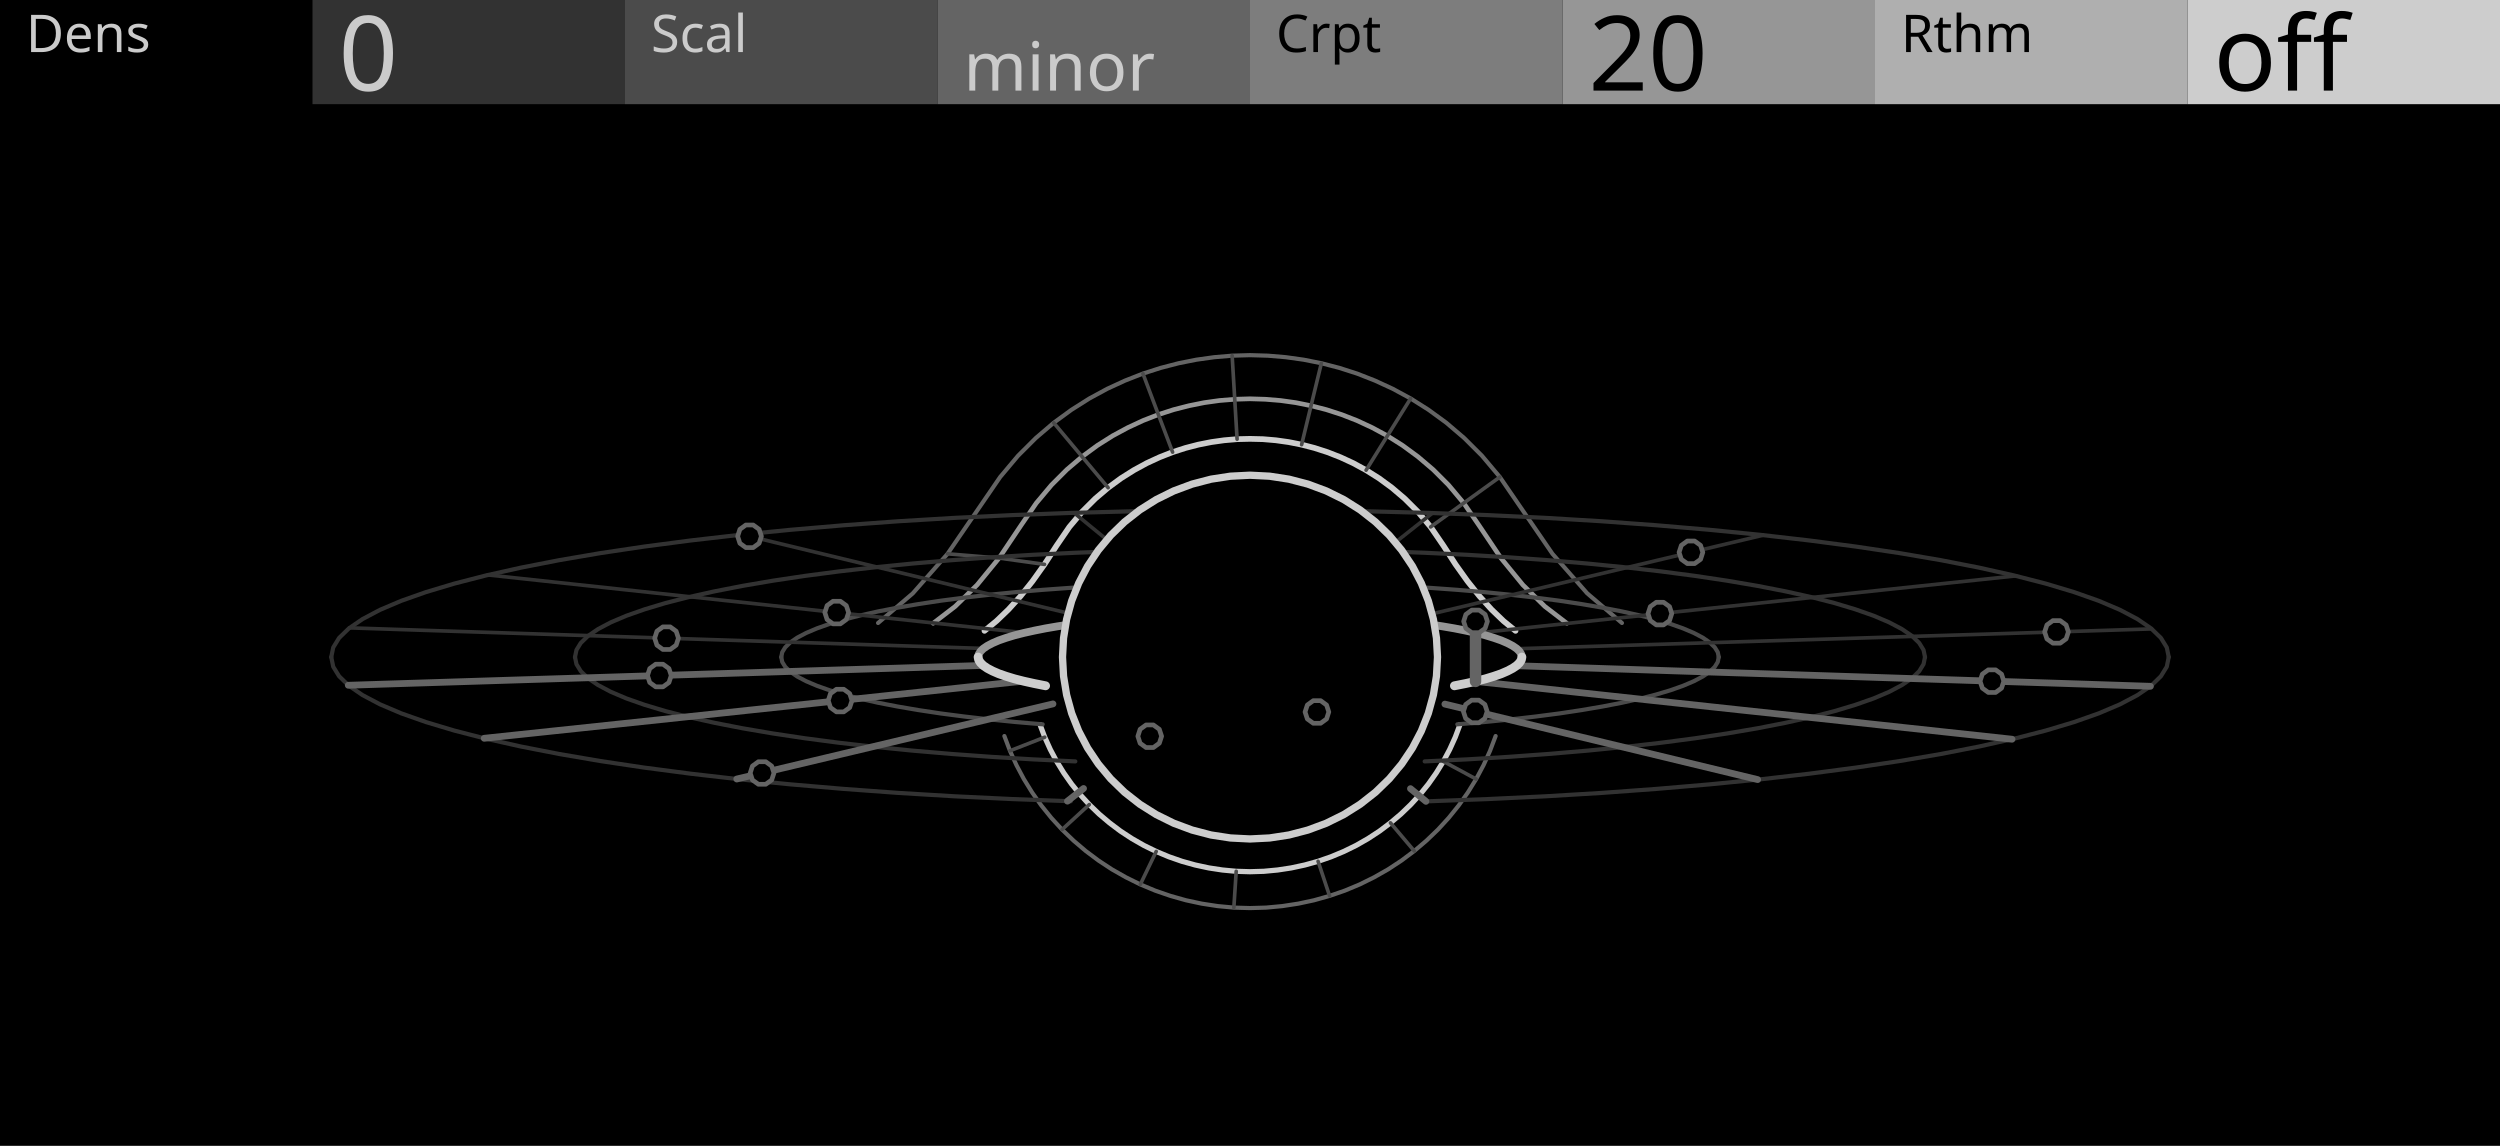
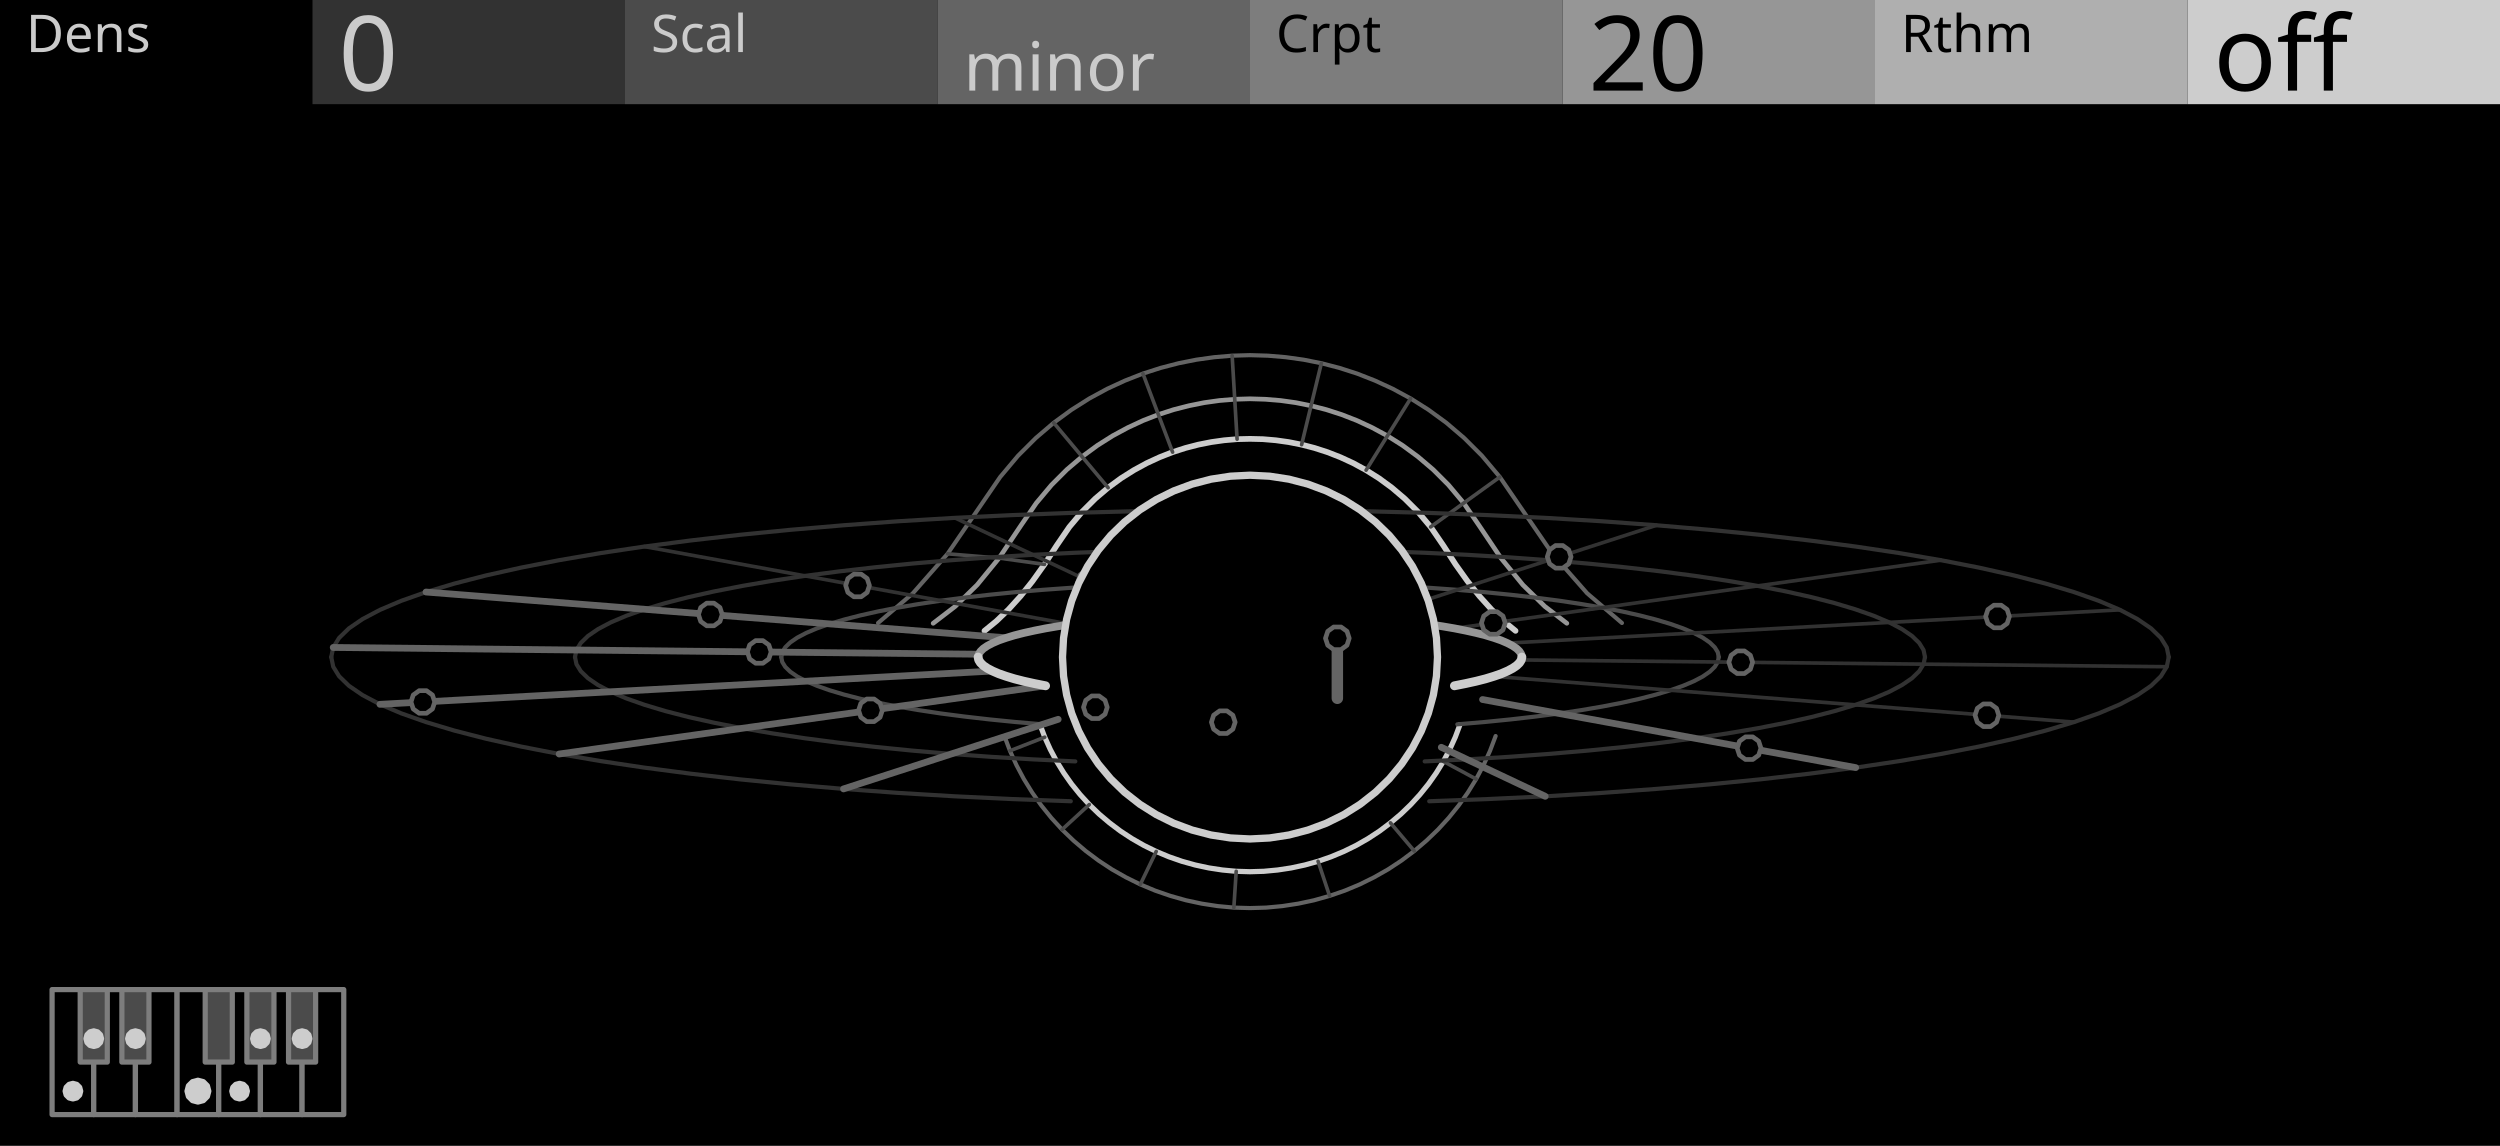
<svg xmlns="http://www.w3.org/2000/svg" width="480" height="220" viewBox="0 0 480 220">
  <rect x="0" y="0" width="480" height="220" fill="#000000" stroke="none" />
  <path d="M189.02,121.12 L191.33,119.23 L193.63,117.02 L195.94,114.47 L198.24,111.59 L200.54,108.36 L202.85,104.78 L205.32,101.17 L207.8,98.22 L210.28,95.75 L212.76,93.64 L215.23,91.83 L217.71,90.27 L220.19,88.92 L222.66,87.78 L225.14,86.81 L227.62,86.01 L230.09,85.37 L232.57,84.88 L235.05,84.53 L237.52,84.32 L240,84.26 L242.48,84.32 L244.95,84.53 L247.43,84.88 L249.91,85.37 L252.38,86.01 L254.86,86.81 L257.34,87.78 L259.81,88.92 L262.29,90.27 L264.77,91.83 L267.24,93.64 L269.72,95.75 L272.2,98.22 L274.68,101.17 L277.15,104.78 L279.46,108.36 L281.76,111.59 L284.06,114.47 L286.37,117.02 L288.67,119.23 L290.98,121.12" fill="none" stroke="#CDCDCD" stroke-width="1.1" stroke-linejoin="round" stroke-linecap="round" />
  <path d="M179.17,119.67 L183.38,116.44 L187.6,112.31 L191.82,107.15 L196.04,100.86 L198.97,96.59 L201.9,93.1 L204.83,90.17 L207.76,87.68 L210.69,85.53 L213.62,83.68 L216.55,82.1 L219.48,80.74 L222.41,79.6 L225.35,78.65 L228.28,77.9 L231.21,77.31 L234.14,76.9 L237.07,76.66 L240,76.57 L242.93,76.66 L245.86,76.9 L248.79,77.31 L251.72,77.9 L254.65,78.65 L257.59,79.6 L260.52,80.74 L263.45,82.1 L266.38,83.68 L269.31,85.53 L272.24,87.68 L275.17,90.17 L278.1,93.1 L281.03,96.59 L283.96,100.86 L288.18,107.15 L292.4,112.31 L296.62,116.44 L300.83,119.67" fill="none" stroke="#969696" stroke-width="0.9" stroke-linejoin="round" stroke-linecap="round" />
  <path d="M168.59,119.61 L175.26,113.92 L181.93,106.33 L188.61,96.58 L192.03,91.59 L195.46,87.51 L198.89,84.09 L202.31,81.17 L205.74,78.67 L209.16,76.51 L212.59,74.65 L216.02,73.07 L219.44,71.73 L222.87,70.63 L226.3,69.74 L229.72,69.06 L233.15,68.58 L236.57,68.29 L240,68.19 L243.43,68.29 L246.85,68.58 L250.28,69.06 L253.7,69.74 L257.13,70.63 L260.56,71.73 L263.98,73.07 L267.41,74.65 L270.84,76.51 L274.26,78.67 L277.69,81.17 L281.11,84.09 L284.54,87.51 L287.97,91.59 L291.39,96.58 L298.07,106.33 L304.74,113.92 L311.41,119.61" fill="none" stroke="#646464" stroke-width="0.8" stroke-linejoin="round" stroke-linecap="round" />
  <path d="M200.54,108.36 L191.82,107.15 L181.93,106.33" fill="none" stroke="#4B4B4B" stroke-width="0.7" stroke-linejoin="round" stroke-linecap="round" />
  <path d="M212.76,93.64 L207.76,87.68 L202.31,81.17" fill="none" stroke="#4B4B4B" stroke-width="0.7" stroke-linejoin="round" stroke-linecap="round" />
  <path d="M225.14,86.81 L222.41,79.6 L219.44,71.73" fill="none" stroke="#4B4B4B" stroke-width="0.7" stroke-linejoin="round" stroke-linecap="round" />
  <path d="M237.52,84.32 L237.07,76.66 L236.57,68.29" fill="none" stroke="#4B4B4B" stroke-width="0.7" stroke-linejoin="round" stroke-linecap="round" />
  <path d="M249.91,85.37 L251.72,77.9 L253.7,69.74" fill="none" stroke="#4B4B4B" stroke-width="0.7" stroke-linejoin="round" stroke-linecap="round" />
  <path d="M262.29,90.27 L266.38,83.68 L270.84,76.51" fill="none" stroke="#4B4B4B" stroke-width="0.7" stroke-linejoin="round" stroke-linecap="round" />
  <path d="M274.68,101.17 L281.03,96.59 L287.97,91.59" fill="none" stroke="#4B4B4B" stroke-width="0.7" stroke-linejoin="round" stroke-linecap="round" />
  <path d="M280.32,139.12 L279.41,141.54 L278.34,143.9 L277.12,146.19 L275.76,148.4 L274.26,150.53 L272.62,152.56 L270.86,154.48 L268.97,156.3 L266.97,157.99 L264.87,159.57 L262.67,161.01 L260.38,162.32 L258.01,163.48 L255.57,164.5 L253.07,165.37 L250.52,166.08 L247.92,166.64 L245.3,167.04 L242.65,167.29 L240,167.37 L237.35,167.29 L234.7,167.04 L232.08,166.64 L229.48,166.08 L226.93,165.37 L224.43,164.5 L221.99,163.48 L219.62,162.32 L217.33,161.01 L215.13,159.57 L213.03,157.99 L211.03,156.3 L209.14,154.48 L207.38,152.56 L205.74,150.53 L204.24,148.4 L202.88,146.19 L201.66,143.9 L200.59,141.54 L199.68,139.12" fill="none" stroke="#CDCDCD" stroke-width="1" stroke-linejoin="round" stroke-linecap="round" />
  <path d="M287.16,141.32 L286.09,144.15 L284.84,146.91 L283.42,149.58 L281.82,152.17 L280.06,154.66 L278.15,157.03 L276.09,159.28 L273.88,161.4 L271.54,163.39 L269.08,165.23 L266.51,166.92 L263.83,168.44 L261.06,169.81 L258.21,171 L255.28,172.01 L252.3,172.85 L249.27,173.5 L246.2,173.97 L243.1,174.26 L240,174.35 L236.9,174.26 L233.8,173.97 L230.73,173.5 L227.7,172.85 L224.72,172.01 L221.79,171 L218.94,169.81 L216.17,168.44 L213.49,166.92 L210.92,165.23 L208.46,163.39 L206.12,161.4 L203.91,159.28 L201.85,157.03 L199.94,154.66 L198.18,152.17 L196.58,149.58 L195.16,146.91 L193.91,144.15 L192.84,141.32" fill="none" stroke="#646464" stroke-width="0.8" stroke-linejoin="round" stroke-linecap="round" />
  <path d="M277.12,146.19 L283.42,149.58" fill="none" stroke="#4B4B4B" stroke-width="0.7" stroke-linejoin="round" stroke-linecap="round" />
  <path d="M266.97,157.99 L271.54,163.39" fill="none" stroke="#4B4B4B" stroke-width="0.7" stroke-linejoin="round" stroke-linecap="round" />
  <path d="M253.07,165.37 L255.28,172.01" fill="none" stroke="#4B4B4B" stroke-width="0.7" stroke-linejoin="round" stroke-linecap="round" />
  <path d="M237.35,167.29 L236.9,174.26" fill="none" stroke="#4B4B4B" stroke-width="0.7" stroke-linejoin="round" stroke-linecap="round" />
  <path d="M221.99,163.48 L218.94,169.81" fill="none" stroke="#4B4B4B" stroke-width="0.7" stroke-linejoin="round" stroke-linecap="round" />
  <path d="M209.14,154.48 L203.91,159.28" fill="none" stroke="#4B4B4B" stroke-width="0.7" stroke-linejoin="round" stroke-linecap="round" />
  <path d="M200.59,141.54 L193.91,144.15" fill="none" stroke="#4B4B4B" stroke-width="0.7" stroke-linejoin="round" stroke-linecap="round" />
  <path d="M187.8,126.16 L187.91,125.61 L188.25,125.07 L188.8,124.53 L189.58,124 L190.57,123.48 L191.77,122.96 L193.18,122.47 L194.79,121.98 L196.6,121.52 L198.59,121.08 L200.75,120.65 L203.09,120.25 L205.58,119.88 L208.22,119.53 L211,119.22 L213.9,118.93 L216.91,118.67 L220.02,118.44 L223.22,118.25 L226.49,118.09 L229.82,117.97 L233.19,117.88 L236.59,117.83 L240,117.81 L243.41,117.83 L246.81,117.88 L250.18,117.97 L253.51,118.09 L256.78,118.25 L259.98,118.44 L263.09,118.67 L266.1,118.93 L269,119.22 L271.78,119.53 L274.42,119.88 L276.91,120.25 L279.25,120.65 L281.41,121.08 L283.4,121.52 L285.21,121.98 L286.82,122.47 L288.23,122.96 L289.43,123.48 L290.42,124 L291.2,124.53 L291.75,125.07 L292.09,125.61 L292.2,126.16" fill="none" stroke="#4B4B4B" stroke-width="0.8" stroke-linejoin="round" stroke-linecap="round" />
  <path d="M150,126.16 L150.19,125.22 L150.77,124.28 L151.73,123.35 L153.07,122.43 L154.78,121.53 L156.85,120.65 L159.28,119.79 L162.06,118.96 L165.17,118.16 L168.6,117.39 L172.33,116.67 L176.36,115.98 L180.66,115.33 L185.21,114.74 L190,114.19 L195,113.69 L200.19,113.25 L205.56,112.86 L211.07,112.52 L216.71,112.25 L222.44,112.04 L228.25,111.88 L234.11,111.79 L240,111.76 L245.89,111.79 L251.75,111.88 L257.56,112.04 L263.29,112.25 L268.93,112.52 L274.44,112.86 L279.81,113.25 L285,113.69 L290,114.19 L294.79,114.74 L299.34,115.33 L303.64,115.98 L307.67,116.67 L311.4,117.39 L314.83,118.16 L317.94,118.96 L320.72,119.79 L323.15,120.65 L325.22,121.53 L326.93,122.43 L328.27,123.35 L329.23,124.28 L329.81,125.22 L330,126.16" fill="none" stroke="#4B4B4B" stroke-width="0.8" stroke-linejoin="round" stroke-linecap="round" />
  <path d="M110.4,126.16 L110.68,124.8 L111.51,123.45 L112.89,122.11 L114.82,120.79 L117.28,119.49 L120.27,118.22 L123.77,116.99 L127.76,115.79 L132.24,114.64 L137.18,113.54 L142.56,112.49 L148.36,111.5 L154.55,110.57 L161.1,109.71 L168,108.92 L175.2,108.2 L182.68,107.56 L190.4,107 L198.34,106.52 L206.46,106.13 L214.72,105.82 L223.08,105.6 L231.52,105.47 L240,105.42 L248.48,105.47 L256.92,105.6 L265.28,105.82 L273.54,106.13 L281.66,106.52 L289.6,107 L297.32,107.56 L304.8,108.2 L312,108.92 L318.9,109.71 L325.45,110.57 L331.64,111.5 L337.44,112.49 L342.82,113.54 L347.76,114.64 L352.24,115.79 L356.23,116.99 L359.73,118.22 L362.72,119.49 L365.18,120.79 L367.11,122.11 L368.49,123.45 L369.32,124.8 L369.6,126.16" fill="none" stroke="#323232" stroke-width="0.8" stroke-linejoin="round" stroke-linecap="round" />
  <path d="M63.6,126.16 L63.98,124.31 L65.11,122.48 L66.99,120.65 L69.61,118.86 L72.96,117.09 L77.03,115.36 L81.79,113.68 L87.23,112.05 L93.33,110.48 L100.05,108.98 L107.38,107.55 L115.27,106.2 L123.69,104.94 L132.61,103.77 L142,102.69 L151.8,101.72 L161.98,100.85 L172.49,100.08 L183.3,99.43 L194.34,98.9 L205.59,98.48 L216.98,98.18 L228.46,98 L240,97.94 L251.54,98 L263.02,98.18 L274.41,98.48 L285.66,98.9 L296.7,99.43 L307.51,100.08 L318.02,100.85 L328.2,101.72 L338,102.69 L347.39,103.77 L356.31,104.94 L364.73,106.2 L372.62,107.55 L379.95,108.98 L386.67,110.48 L392.77,112.05 L398.21,113.68 L402.97,115.36 L407.04,117.09 L410.39,118.86 L413.01,120.65 L414.89,122.48 L416.02,124.31 L416.4,126.16" fill="none" stroke="#323232" stroke-width="0.8" stroke-linejoin="round" stroke-linecap="round" />
-   <path d="M188.84,124.5 L173.62,124.01 L158.41,123.51 L143.19,123.02 L127.98,122.53 L112.76,122.03 L97.55,121.54 L82.33,121.05 L67.12,120.55" fill="none" stroke="#323232" stroke-width="0.7" stroke-linejoin="round" stroke-linecap="round" />
-   <path d="M196.7,121.49 L183.83,120.11 L170.95,118.72 L158.07,117.33 L145.2,115.94 L132.32,114.56 L119.44,113.17 L106.56,111.78 L93.69,110.39" fill="none" stroke="#323232" stroke-width="0.7" stroke-linejoin="round" stroke-linecap="round" />
-   <path d="M211.16,119.2 L202.58,117.13 L194,115.06 L185.42,112.99 L176.85,110.92 L168.27,108.85 L159.69,106.78 L151.11,104.71 L142.53,102.64" fill="none" stroke="#323232" stroke-width="0.7" stroke-linejoin="round" stroke-linecap="round" />
-   <path d="M230,117.96 L227.03,115.52 L224.06,113.09 L221.08,110.65 L218.11,108.21 L215.14,105.77 L212.16,103.33 L209.19,100.9 L206.22,98.46" fill="none" stroke="#323232" stroke-width="0.7" stroke-linejoin="round" stroke-linecap="round" />
-   <path d="M250.37,117.97 L253.45,115.54 L256.54,113.11 L259.62,110.67 L262.71,108.24 L265.79,105.8 L268.88,103.37 L271.96,100.93 L275.05,98.5" fill="none" stroke="#323232" stroke-width="0.7" stroke-linejoin="round" stroke-linecap="round" />
-   <path d="M269.16,119.23 L277.83,117.17 L286.5,115.11 L295.18,113.05 L303.85,110.99 L312.52,108.93 L321.19,106.87 L329.87,104.81 L338.54,102.75" fill="none" stroke="#323232" stroke-width="0.7" stroke-linejoin="round" stroke-linecap="round" />
-   <path d="M283.51,121.55 L296.45,120.17 L309.39,118.8 L322.33,117.43 L335.27,116.06 L348.21,114.68 L361.15,113.31 L374.09,111.94 L387.03,110.57" fill="none" stroke="#323232" stroke-width="0.7" stroke-linejoin="round" stroke-linecap="round" />
-   <path d="M291.23,124.56 L306.47,124.08 L321.71,123.61 L336.95,123.13 L352.18,122.66 L367.42,122.18 L382.66,121.71 L397.9,121.23 L413.13,120.75" fill="none" stroke="#323232" stroke-width="0.7" stroke-linejoin="round" stroke-linecap="round" />
+   <path d="M187.91,125.61 L172.42,125.45 L156.93,125.29 L141.44,125.12 L125.95,124.96 L110.45,124.8 L94.96,124.64 L79.47,124.47 L63.98,124.31" fill="none" stroke="#646464" stroke-width="1.3" stroke-linejoin="round" stroke-linecap="round" />
+   <path d="M193.19,122.46 L179.26,121.37 L165.34,120.27 L151.42,119.17 L137.49,118.07 L123.57,116.97 L109.65,115.87 L95.73,114.77 L81.8,113.67" fill="none" stroke="#646464" stroke-width="1.3" stroke-linejoin="round" stroke-linecap="round" />
+   <path d="M205.59,119.88 L195.35,118.01 L185.12,116.14 L174.88,114.28 L164.65,112.41 L154.41,110.54 L144.18,108.67 L133.94,106.81 L123.71,104.94" fill="none" stroke="#323232" stroke-width="0.7" stroke-linejoin="round" stroke-linecap="round" />
+   <path d="M223.23,118.25 L218.24,115.9 L213.25,113.55 L208.26,111.19 L203.27,108.84 L198.29,106.49 L193.3,104.14 L188.31,101.78 L183.32,99.43" fill="none" stroke="#323232" stroke-width="0.7" stroke-linejoin="round" stroke-linecap="round" />
+   <path d="M243.42,117.83 L244.44,115.35 L245.46,112.87 L246.47,110.39 L247.49,107.91 L248.51,105.43 L249.53,102.95 L250.54,100.48 L251.56,98" fill="none" stroke="#323232" stroke-width="0.7" stroke-linejoin="round" stroke-linecap="round" />
+   <path d="M263.09,118.67 L269.96,116.44 L276.83,114.21 L283.7,111.99 L290.57,109.76 L297.44,107.53 L304.3,105.3 L311.17,103.08 L318.04,100.85" fill="none" stroke="#323232" stroke-width="0.7" stroke-linejoin="round" stroke-linecap="round" />
+   <path d="M279.25,120.65 L290.92,119.02 L302.6,117.38 L314.27,115.74 L325.95,114.1 L337.62,112.47 L349.29,110.83 L360.97,109.19 L372.64,107.55" fill="none" stroke="#323232" stroke-width="0.7" stroke-linejoin="round" stroke-linecap="round" />
+   <path d="M289.43,123.48 L304.13,122.68 L318.84,121.88 L333.54,121.08 L348.24,120.28 L362.94,119.49 L377.64,118.69 L392.34,117.89 L407.05,117.09" fill="none" stroke="#323232" stroke-width="0.7" stroke-linejoin="round" stroke-linecap="round" />
  <path d="M187.8,126.16 L187.91,125.61 L188.25,125.07 L188.8,124.53 L189.58,124 L190.57,123.48 L191.77,122.96 L193.18,122.47 L194.79,121.98 L196.6,121.52 L198.59,121.08 L200.75,120.65 L203.09,120.25 L205.58,119.88 L208.22,119.53 L211,119.22 L213.9,118.93 L216.91,118.67 L220.02,118.44 L223.22,118.25 L226.49,118.09 L229.82,117.97 L233.19,117.88 L236.59,117.83 L240,117.81 L243.41,117.83 L246.81,117.88 L250.18,117.97 L253.51,118.09 L256.78,118.25 L259.98,118.44 L263.09,118.67 L266.1,118.93 L269,119.22 L271.78,119.53 L274.42,119.88 L276.91,120.25 L279.25,120.65 L281.41,121.08 L283.4,121.52 L285.21,121.98 L286.82,122.47 L288.23,122.96 L289.43,123.48 L290.42,124 L291.2,124.53 L291.75,125.07 L292.09,125.61 L292.2,126.16" fill="none" stroke="#646464" stroke-width="1" stroke-linejoin="round" stroke-linecap="round" />
  <path d="M187.8,126.16 L187.91,125.61 L188.25,125.07 L188.8,124.53 L189.58,124 L190.57,123.48 L191.77,122.96 L193.18,122.47 L194.79,121.98 L196.6,121.52 L198.59,121.08 L200.75,120.65 L203.09,120.25 L205.58,119.88 L208.22,119.53 L211,119.22 L213.9,118.93 L216.91,118.67 L220.02,118.44 L223.22,118.25 L226.49,118.09 L229.82,117.97 L233.19,117.88 L236.59,117.83 L240,117.81 L243.41,117.83 L246.81,117.88 L250.18,117.97 L253.51,118.09 L256.78,118.25 L259.98,118.44 L263.09,118.67 L266.1,118.93 L269,119.22 L271.78,119.53 L274.42,119.88 L276.91,120.25 L279.25,120.65 L281.41,121.08 L283.4,121.52 L285.21,121.98 L286.82,122.47 L288.23,122.96 L289.43,123.48 L290.42,124 L291.2,124.53 L291.75,125.07 L292.09,125.61 L292.2,126.16" fill="none" stroke="#969696" stroke-width="1.5" stroke-linejoin="round" stroke-linecap="round" />
-   <path d="M130.26,122.53 L129.82,123.87 L128.68,124.7 L127.27,124.7 L126.13,123.87 L125.7,122.53 L126.13,121.19 L127.27,120.36 L128.68,120.36 L129.82,121.19 L130.26,122.53 Z" fill="#000000" stroke="#646464" stroke-width="0.9" stroke-linejoin="round" stroke-linecap="round" />
-   <path d="M162.93,117.61 L162.49,118.95 L161.35,119.78 L159.94,119.78 L158.8,118.95 L158.37,117.61 L158.8,116.27 L159.94,115.44 L161.35,115.44 L162.49,116.27 L162.93,117.61 Z" fill="#000000" stroke="#646464" stroke-width="0.9" stroke-linejoin="round" stroke-linecap="round" />
-   <path d="M146.19,102.97 L145.75,104.31 L144.61,105.14 L143.2,105.14 L142.06,104.31 L141.63,102.97 L142.06,101.63 L143.2,100.8 L144.61,100.8 L145.75,101.63 L146.19,102.97 Z" fill="#000000" stroke="#646464" stroke-width="0.9" stroke-linejoin="round" stroke-linecap="round" />
-   <path d="M216.58,105.09 L216.15,106.43 L215.01,107.26 L213.6,107.26 L212.46,106.43 L212.02,105.09 L212.46,103.75 L213.6,102.92 L215.01,102.92 L216.15,103.75 L216.58,105.09 Z" fill="#000000" stroke="#646464" stroke-width="0.9" stroke-linejoin="round" stroke-linecap="round" />
-   <path d="M254.62,116.42 L254.19,117.76 L253.05,118.58 L251.64,118.58 L250.5,117.76 L250.06,116.42 L250.5,115.08 L251.64,114.25 L253.05,114.25 L254.19,115.08 L254.62,116.42 Z" fill="#000000" stroke="#646464" stroke-width="0.9" stroke-linejoin="round" stroke-linecap="round" />
-   <path d="M326.94,106.05 L326.51,107.39 L325.37,108.21 L323.96,108.21 L322.82,107.39 L322.38,106.05 L322.82,104.71 L323.96,103.88 L325.37,103.88 L326.51,104.71 L326.94,106.05 Z" fill="#000000" stroke="#646464" stroke-width="0.9" stroke-linejoin="round" stroke-linecap="round" />
-   <path d="M320.98,117.81 L320.55,119.15 L319.41,119.98 L318,119.98 L316.86,119.15 L316.42,117.81 L316.86,116.47 L318,115.64 L319.41,115.64 L320.55,116.47 L320.98,117.81 Z" fill="#000000" stroke="#646464" stroke-width="0.9" stroke-linejoin="round" stroke-linecap="round" />
-   <path d="M397.13,121.33 L396.69,122.67 L395.55,123.49 L394.15,123.49 L393.01,122.67 L392.57,121.33 L393.01,119.99 L394.15,119.16 L395.55,119.16 L396.69,119.99 L397.13,121.33 Z" fill="#000000" stroke="#646464" stroke-width="0.9" stroke-linejoin="round" stroke-linecap="round" />
+   <path d="M148.06,125.17 L147.62,126.51 L146.48,127.34 L145.07,127.34 L143.93,126.51 L143.5,125.17 L143.93,123.83 L145.07,123 L146.48,123 L147.62,123.83 L148.06,125.17 Z" fill="#000000" stroke="#646464" stroke-width="0.9" stroke-linejoin="round" stroke-linecap="round" />
+   <path d="M138.66,117.98 L138.23,119.32 L137.09,120.15 L135.68,120.15 L134.54,119.32 L134.1,117.98 L134.54,116.64 L135.68,115.81 L137.09,115.81 L138.23,116.64 L138.66,117.98 Z" fill="#000000" stroke="#646464" stroke-width="0.9" stroke-linejoin="round" stroke-linecap="round" />
+   <path d="M166.93,112.41 L166.49,113.75 L165.35,114.58 L163.94,114.58 L162.8,113.75 L162.37,112.41 L162.8,111.07 L163.94,110.24 L165.35,110.24 L166.49,111.07 L166.93,112.41 Z" fill="#000000" stroke="#646464" stroke-width="0.9" stroke-linejoin="round" stroke-linecap="round" />
+   <path d="M211.54,111.66 L211.11,113 L209.97,113.83 L208.56,113.83 L207.42,113 L206.98,111.66 L207.42,110.32 L208.56,109.5 L209.97,109.5 L211.11,110.32 L211.54,111.66 Z" fill="#000000" stroke="#646464" stroke-width="0.9" stroke-linejoin="round" stroke-linecap="round" />
+   <path d="M253.68,98.39 L253.24,99.73 L252.1,100.56 L250.69,100.56 L249.55,99.73 L249.12,98.39 L249.55,97.05 L250.69,96.22 L252.1,96.22 L253.24,97.05 L253.68,98.39 Z" fill="#000000" stroke="#646464" stroke-width="0.9" stroke-linejoin="round" stroke-linecap="round" />
+   <path d="M301.64,106.91 L301.2,108.25 L300.06,109.08 L298.66,109.08 L297.52,108.25 L297.08,106.91 L297.52,105.57 L298.66,104.74 L300.06,104.74 L301.2,105.57 L301.64,106.91 Z" fill="#000000" stroke="#646464" stroke-width="0.9" stroke-linejoin="round" stroke-linecap="round" />
+   <path d="M289,119.61 L288.57,120.95 L287.43,121.77 L286.02,121.77 L284.88,120.95 L284.44,119.61 L284.88,118.27 L286.02,117.44 L287.43,117.44 L288.57,118.27 L289,119.61 Z" fill="#000000" stroke="#646464" stroke-width="0.9" stroke-linejoin="round" stroke-linecap="round" />
+   <path d="M385.8,118.37 L385.37,119.71 L384.23,120.54 L382.82,120.54 L381.68,119.71 L381.24,118.37 L381.68,117.03 L382.82,116.2 L384.23,116.2 L385.37,117.03 L385.8,118.37 Z" fill="#000000" stroke="#646464" stroke-width="0.9" stroke-linejoin="round" stroke-linecap="round" />
  <path d="M276,126.16 L275.8,129.81 L275.21,133.42 L274.24,136.95 L272.89,140.36 L271.18,143.62 L269.12,146.69 L266.75,149.53 L264.09,152.11 L261.16,154.41 L258,156.4 L254.64,158.06 L251.12,159.37 L247.48,160.32 L243.76,160.89 L240,161.08 L236.24,160.89 L232.52,160.32 L228.88,159.37 L225.36,158.06 L222,156.4 L218.84,154.41 L215.91,152.11 L213.25,149.53 L210.88,146.69 L208.82,143.62 L207.11,140.36 L205.76,136.95 L204.79,133.42 L204.2,129.81 L204,126.16 L204.2,122.51 L204.79,118.9 L205.76,115.37 L207.11,111.96 L208.82,108.7 L210.88,105.63 L213.25,102.79 L215.91,100.21 L218.84,97.91 L222,95.92 L225.36,94.26 L228.88,92.95 L232.52,92 L236.24,91.43 L240,91.24 L243.76,91.43 L247.48,92 L251.12,92.95 L254.64,94.26 L258,95.92 L261.16,97.91 L264.09,100.21 L266.75,102.79 L269.12,105.63 L271.18,108.7 L272.89,111.96 L274.24,115.37 L275.21,118.9 L275.8,122.51 L276,126.16 Z" fill="#000000" stroke="#CDCDCD" stroke-width="1.4" stroke-linejoin="round" stroke-linecap="round" />
  <path d="M292.2,126.16 L292.09,126.71 L291.75,127.25 L291.2,127.79 L290.42,128.32 L289.43,128.84 L288.23,129.36 L286.82,129.85 L285.21,130.34 L283.4,130.8 L281.41,131.24 L279.25,131.67" fill="none" stroke="#4B4B4B" stroke-width="0.8" stroke-linejoin="round" stroke-linecap="round" />
  <path d="M200.75,131.67 L198.59,131.24 L196.6,130.8 L194.79,130.34 L193.18,129.85 L191.77,129.36 L190.57,128.84 L189.58,128.32 L188.8,127.79 L188.25,127.25 L187.91,126.71 L187.8,126.16" fill="none" stroke="#4B4B4B" stroke-width="0.8" stroke-linejoin="round" stroke-linecap="round" />
  <path d="M330,126.16 L329.81,127.1 L329.23,128.04 L328.27,128.97 L326.93,129.89 L325.22,130.79 L323.15,131.67 L320.72,132.53 L317.94,133.36 L314.83,134.16 L311.4,134.93 L307.67,135.65 L303.64,136.34 L299.34,136.99 L294.79,137.58 L290,138.13 L285,138.63 L279.81,139.07" fill="none" stroke="#4B4B4B" stroke-width="0.8" stroke-linejoin="round" stroke-linecap="round" />
  <path d="M200.19,139.07 L195,138.63 L190,138.13 L185.21,137.58 L180.66,136.99 L176.36,136.34 L172.33,135.65 L168.6,134.93 L165.17,134.16 L162.06,133.36 L159.28,132.53 L156.85,131.67 L154.78,130.79 L153.07,129.89 L151.73,128.97 L150.77,128.04 L150.19,127.1 L150,126.16" fill="none" stroke="#4B4B4B" stroke-width="0.8" stroke-linejoin="round" stroke-linecap="round" />
  <path d="M369.6,126.16 L369.32,127.52 L368.49,128.87 L367.11,130.21 L365.18,131.53 L362.72,132.83 L359.73,134.1 L356.23,135.33 L352.24,136.53 L347.76,137.68 L342.82,138.78 L337.44,139.83 L331.64,140.82 L325.45,141.75 L318.9,142.61 L312,143.4 L304.8,144.12 L297.32,144.76 L289.6,145.32 L281.66,145.8 L273.54,146.19" fill="none" stroke="#323232" stroke-width="0.8" stroke-linejoin="round" stroke-linecap="round" />
  <path d="M206.46,146.19 L198.34,145.8 L190.4,145.32 L182.68,144.76 L175.2,144.12 L168,143.4 L161.1,142.61 L154.55,141.75 L148.36,140.82 L142.56,139.83 L137.18,138.78 L132.24,137.68 L127.76,136.53 L123.77,135.33 L120.27,134.1 L117.28,132.83 L114.82,131.53 L112.89,130.21 L111.51,128.87 L110.68,127.52 L110.4,126.16" fill="none" stroke="#323232" stroke-width="0.8" stroke-linejoin="round" stroke-linecap="round" />
  <path d="M416.4,126.16 L416.02,128.01 L414.89,129.84 L413.01,131.67 L410.39,133.46 L407.04,135.23 L402.97,136.96 L398.21,138.64 L392.77,140.27 L386.67,141.84 L379.95,143.34 L372.62,144.77 L364.73,146.12 L356.31,147.38 L347.39,148.55 L338,149.63 L328.2,150.6 L318.02,151.47 L307.51,152.24 L296.7,152.89 L285.66,153.42 L274.41,153.84" fill="none" stroke="#323232" stroke-width="0.8" stroke-linejoin="round" stroke-linecap="round" />
  <path d="M205.59,153.84 L194.34,153.42 L183.3,152.89 L172.49,152.24 L161.98,151.47 L151.8,150.6 L142,149.63 L132.61,148.55 L123.69,147.38 L115.27,146.12 L107.38,144.77 L100.05,143.34 L93.33,141.84 L87.23,140.27 L81.79,138.64 L77.03,136.96 L72.96,135.23 L69.61,133.46 L66.99,131.67 L65.11,129.84 L63.98,128.01 L63.6,126.16" fill="none" stroke="#323232" stroke-width="0.8" stroke-linejoin="round" stroke-linecap="round" />
-   <path d="M291.16,127.82 L306.38,128.31 L321.59,128.81 L336.81,129.3 L352.02,129.79 L367.24,130.29 L382.45,130.78 L397.67,131.27 L412.88,131.77" fill="none" stroke="#646464" stroke-width="1.3" stroke-linejoin="round" stroke-linecap="round" />
-   <path d="M283.3,130.83 L296.17,132.21 L309.05,133.6 L321.93,134.99 L334.8,136.38 L347.68,137.76 L360.56,139.15 L373.44,140.54 L386.31,141.93" fill="none" stroke="#646464" stroke-width="1.3" stroke-linejoin="round" stroke-linecap="round" />
-   <path d="M277.42,135.19 L286,137.26 L294.58,139.33 L303.15,141.4 L311.73,143.47 L320.31,145.54 L328.89,147.61 L337.47,149.68" fill="none" stroke="#646464" stroke-width="1.3" stroke-linejoin="round" stroke-linecap="round" />
-   <path d="M270.81,151.42 L273.78,153.86" fill="none" stroke="#646464" stroke-width="1.3" stroke-linejoin="round" stroke-linecap="round" />
-   <path d="M208.04,151.39 L204.95,153.82" fill="none" stroke="#646464" stroke-width="1.3" stroke-linejoin="round" stroke-linecap="round" />
-   <path d="M202.17,135.15 L193.5,137.21 L184.82,139.27 L176.15,141.33 L167.48,143.39 L158.81,145.45 L150.13,147.51 L141.46,149.57" fill="none" stroke="#646464" stroke-width="1.3" stroke-linejoin="round" stroke-linecap="round" />
-   <path d="M196.49,130.77 L183.55,132.15 L170.61,133.52 L157.67,134.89 L144.73,136.26 L131.79,137.64 L118.85,139.01 L105.91,140.38 L92.97,141.75" fill="none" stroke="#646464" stroke-width="1.3" stroke-linejoin="round" stroke-linecap="round" />
-   <path d="M188.77,127.76 L173.53,128.24 L158.29,128.71 L143.05,129.19 L127.82,129.66 L112.58,130.14 L97.34,130.61 L82.1,131.09 L66.87,131.57" fill="none" stroke="#646464" stroke-width="1.3" stroke-linejoin="round" stroke-linecap="round" />
+   <path d="M284.65,134.31 L294.88,136.18 L305.12,138.04 L315.35,139.91 L325.59,141.78 L335.82,143.65 L346.06,145.51 L356.29,147.38" fill="none" stroke="#646464" stroke-width="1.3" stroke-linejoin="round" stroke-linecap="round" />
+   <path d="M276.73,143.48 L281.71,145.83 L286.7,148.18 L291.69,150.54 L296.68,152.89" fill="none" stroke="#646464" stroke-width="1.3" stroke-linejoin="round" stroke-linecap="round" />
+   <path d="M203.17,138.11 L196.3,140.33 L189.43,142.56 L182.56,144.79 L175.7,147.02 L168.83,149.24 L161.96,151.47" fill="none" stroke="#646464" stroke-width="1.3" stroke-linejoin="round" stroke-linecap="round" />
+   <path d="M200.75,131.67 L189.08,133.3 L177.4,134.94 L165.73,136.58 L154.05,138.22 L142.38,139.85 L130.71,141.49 L119.03,143.13 L107.36,144.77" fill="none" stroke="#646464" stroke-width="1.3" stroke-linejoin="round" stroke-linecap="round" />
+   <path d="M190.57,128.84 L175.87,129.64 L161.16,130.44 L146.46,131.24 L131.76,132.04 L117.06,132.83 L102.36,133.63 L87.66,134.43 L72.95,135.23" fill="none" stroke="#646464" stroke-width="1.3" stroke-linejoin="round" stroke-linecap="round" />
+   <path d="M292.09,126.71 L307.58,126.87 L323.07,127.03 L338.56,127.2 L354.05,127.36 L369.55,127.52 L385.04,127.68 L400.53,127.85 L416.02,128.01" fill="none" stroke="#323232" stroke-width="0.7" stroke-linejoin="round" stroke-linecap="round" />
+   <path d="M286.81,129.86 L300.74,130.95 L314.66,132.05 L328.58,133.15 L342.51,134.25 L356.43,135.35 L370.35,136.45 L384.27,137.55 L398.2,138.65" fill="none" stroke="#323232" stroke-width="0.7" stroke-linejoin="round" stroke-linecap="round" />
  <path d="M292.2,126.16 L292.09,126.71 L291.75,127.25 L291.2,127.79 L290.42,128.32 L289.43,128.84 L288.23,129.36 L286.82,129.85 L285.21,130.34 L283.4,130.8 L281.41,131.24 L279.25,131.67" fill="none" stroke="#646464" stroke-width="1" stroke-linejoin="round" stroke-linecap="round" />
  <path d="M200.75,131.67 L198.59,131.24 L196.6,130.8 L194.79,130.34 L193.18,129.85 L191.77,129.36 L190.57,128.84 L189.58,128.32 L188.8,127.79 L188.25,127.25 L187.91,126.71 L187.8,126.16" fill="none" stroke="#646464" stroke-width="1" stroke-linejoin="round" stroke-linecap="round" />
  <path d="M292.2,126.16 L292.09,126.71 L291.75,127.25 L291.2,127.79 L290.42,128.32 L289.43,128.84 L288.23,129.36 L286.82,129.85 L285.21,130.34 L283.4,130.8 L281.41,131.24 L279.25,131.67" fill="none" stroke="#CDCDCD" stroke-width="1.7" stroke-linejoin="round" stroke-linecap="round" />
  <path d="M200.75,131.67 L198.59,131.24 L196.6,130.8 L194.79,130.34 L193.18,129.85 L191.77,129.36 L190.57,128.84 L189.58,128.32 L188.8,127.79 L188.25,127.25 L187.91,126.71 L187.8,126.16" fill="none" stroke="#CDCDCD" stroke-width="1.7" stroke-linejoin="round" stroke-linecap="round" />
-   <path d="M384.73,130.78 L384.3,132.12 L383.16,132.95 L381.75,132.95 L380.61,132.12 L380.17,130.78 L380.61,129.44 L381.75,128.61 L383.16,128.61 L384.3,129.44 L384.73,130.78 Z" fill="#000000" stroke="#646464" stroke-width="0.9" stroke-linejoin="round" stroke-linecap="round" />
-   <path d="M283.3,130.83 L283.3,119.31" fill="none" stroke="#646464" stroke-width="2.2" stroke-linejoin="round" stroke-linecap="round" />
-   <path d="M285.58,119.31 L285.14,120.65 L284,121.47 L282.59,121.47 L281.45,120.65 L281.02,119.31 L281.45,117.97 L282.59,117.14 L284,117.14 L285.14,117.97 L285.58,119.31 Z" fill="#000000" stroke="#646464" stroke-width="0.9" stroke-linejoin="round" stroke-linecap="round" />
-   <path d="M285.53,136.6 L285.1,137.94 L283.96,138.77 L282.55,138.77 L281.41,137.94 L280.97,136.6 L281.41,135.26 L282.55,134.43 L283.96,134.43 L285.1,135.26 L285.53,136.6 Z" fill="#000000" stroke="#646464" stroke-width="0.9" stroke-linejoin="round" stroke-linecap="round" />
-   <path d="M255.13,136.7 L254.7,138.04 L253.56,138.87 L252.15,138.87 L251.01,138.04 L250.57,136.7 L251.01,135.36 L252.15,134.53 L253.56,134.53 L254.7,135.36 L255.13,136.7 Z" fill="#000000" stroke="#646464" stroke-width="0.9" stroke-linejoin="round" stroke-linecap="round" />
-   <path d="M223.03,141.36 L222.59,142.7 L221.45,143.53 L220.04,143.53 L218.9,142.7 L218.47,141.36 L218.9,140.02 L220.04,139.19 L221.45,139.19 L222.59,140.02 L223.03,141.36 Z" fill="#000000" stroke="#646464" stroke-width="0.9" stroke-linejoin="round" stroke-linecap="round" />
-   <path d="M148.6,148.42 L148.16,149.76 L147.02,150.58 L145.61,150.58 L144.47,149.76 L144.04,148.42 L144.47,147.08 L145.61,146.25 L147.02,146.25 L148.16,147.08 L148.6,148.42 Z" fill="#000000" stroke="#646464" stroke-width="0.9" stroke-linejoin="round" stroke-linecap="round" />
-   <path d="M163.58,134.51 L163.14,135.85 L162,136.68 L160.59,136.68 L159.45,135.85 L159.02,134.51 L159.45,133.17 L160.59,132.34 L162,132.34 L163.14,133.17 L163.58,134.51 Z" fill="#000000" stroke="#646464" stroke-width="0.9" stroke-linejoin="round" stroke-linecap="round" />
-   <path d="M128.88,129.7 L128.44,131.04 L127.3,131.87 L125.89,131.87 L124.75,131.04 L124.32,129.7 L124.75,128.36 L125.89,127.53 L127.3,127.53 L128.44,128.36 L128.88,129.7 Z" fill="#000000" stroke="#646464" stroke-width="0.9" stroke-linejoin="round" stroke-linecap="round" />
+   <path d="M338.1,143.65 L337.67,144.99 L336.53,145.82 L335.12,145.82 L333.98,144.99 L333.54,143.65 L333.98,142.31 L335.12,141.48 L336.53,141.48 L337.67,142.31 L338.1,143.65 Z" fill="#000000" stroke="#646464" stroke-width="0.9" stroke-linejoin="round" stroke-linecap="round" />
+   <path d="M256.77,134.07 L256.77,122.55" fill="none" stroke="#646464" stroke-width="2.2" stroke-linejoin="round" stroke-linecap="round" />
+   <path d="M259.05,122.55 L258.62,123.89 L257.48,124.72 L256.07,124.72 L254.93,123.89 L254.49,122.55 L254.93,121.21 L256.07,120.38 L257.48,120.38 L258.62,121.21 L259.05,122.55 Z" fill="#000000" stroke="#646464" stroke-width="0.9" stroke-linejoin="round" stroke-linecap="round" />
+   <path d="M237.15,138.66 L236.71,140 L235.57,140.83 L234.16,140.83 L233.02,140 L232.59,138.66 L233.02,137.32 L234.16,136.49 L235.57,136.49 L236.71,137.32 L237.15,138.66 Z" fill="#000000" stroke="#646464" stroke-width="0.9" stroke-linejoin="round" stroke-linecap="round" />
+   <path d="M212.59,135.79 L212.16,137.13 L211.02,137.96 L209.61,137.96 L208.47,137.13 L208.03,135.79 L208.47,134.45 L209.61,133.62 L211.02,133.62 L212.16,134.45 L212.59,135.79 Z" fill="#000000" stroke="#646464" stroke-width="0.9" stroke-linejoin="round" stroke-linecap="round" />
+   <path d="M169.41,136.38 L168.97,137.72 L167.83,138.55 L166.42,138.55 L165.28,137.72 L164.85,136.38 L165.28,135.04 L166.42,134.21 L167.83,134.21 L168.97,135.04 L169.41,136.38 Z" fill="#000000" stroke="#646464" stroke-width="0.9" stroke-linejoin="round" stroke-linecap="round" />
+   <path d="M83.47,134.78 L83.03,136.12 L81.89,136.95 L80.48,136.95 L79.34,136.12 L78.91,134.78 L79.34,133.44 L80.48,132.61 L81.89,132.61 L83.03,133.44 L83.47,134.78 Z" fill="#000000" stroke="#646464" stroke-width="0.9" stroke-linejoin="round" stroke-linecap="round" />
+   <path d="M336.5,127.15 L336.07,128.49 L334.93,129.32 L333.52,129.32 L332.38,128.49 L331.94,127.15 L332.38,125.81 L333.52,124.98 L334.93,124.98 L336.07,125.81 L336.5,127.15 Z" fill="#000000" stroke="#646464" stroke-width="0.9" stroke-linejoin="round" stroke-linecap="round" />
+   <path d="M383.77,137.33 L383.33,138.67 L382.19,139.5 L380.79,139.5 L379.65,138.67 L379.21,137.33 L379.65,135.99 L380.79,135.16 L382.19,135.16 L383.33,135.99 L383.77,137.33 Z" fill="#000000" stroke="#646464" stroke-width="0.9" stroke-linejoin="round" stroke-linecap="round" />
+   <path d="M10,190 L18,190 L18,214 L10,214 Z" fill="#000000" stroke="#7D7D7D" stroke-width="1" stroke-linejoin="round" stroke-linecap="round" />
+   <path d="M18,190 L26,190 L26,214 L18,214 Z" fill="#000000" stroke="#7D7D7D" stroke-width="1" stroke-linejoin="round" stroke-linecap="round" />
+   <path d="M26,190 L34,190 L34,214 L26,214 Z" fill="#000000" stroke="#7D7D7D" stroke-width="1" stroke-linejoin="round" stroke-linecap="round" />
+   <path d="M34,190 L42,190 L42,214 L34,214 Z" fill="#000000" stroke="#7D7D7D" stroke-width="1" stroke-linejoin="round" stroke-linecap="round" />
+   <path d="M42,190 L50,190 L50,214 L42,214 Z" fill="#000000" stroke="#7D7D7D" stroke-width="1" stroke-linejoin="round" stroke-linecap="round" />
+   <path d="M50,190 L58,190 L58,214 L50,214 Z" fill="#000000" stroke="#7D7D7D" stroke-width="1" stroke-linejoin="round" stroke-linecap="round" />
+   <path d="M58,190 L66,190 L66,214 L58,214 Z" fill="#000000" stroke="#7D7D7D" stroke-width="1" stroke-linejoin="round" stroke-linecap="round" />
+   <path d="M15.4,190 L20.6,190 L20.6,203.92 L15.4,203.92 Z" fill="#4B4B4B" stroke="#7D7D7D" stroke-width="1" stroke-linejoin="round" stroke-linecap="round" />
+   <path d="M23.4,190 L28.6,190 L28.6,203.92 L23.4,203.92 Z" fill="#4B4B4B" stroke="#7D7D7D" stroke-width="1" stroke-linejoin="round" stroke-linecap="round" />
+   <path d="M39.4,190 L44.6,190 L44.6,203.92 L39.4,203.92 Z" fill="#4B4B4B" stroke="#7D7D7D" stroke-width="1" stroke-linejoin="round" stroke-linecap="round" />
+   <path d="M47.4,190 L52.6,190 L52.6,203.92 L47.4,203.92 Z" fill="#4B4B4B" stroke="#7D7D7D" stroke-width="1" stroke-linejoin="round" stroke-linecap="round" />
+   <path d="M55.4,190 L60.6,190 L60.6,203.92 L55.4,203.92 Z" fill="#4B4B4B" stroke="#7D7D7D" stroke-width="1" stroke-linejoin="round" stroke-linecap="round" />
+   <path d="M15.6,209.5 L15.39,210.3 L14.8,210.89 L14,211.1 L13.2,210.89 L12.61,210.3 L12.4,209.5 L12.61,208.7 L13.2,208.11 L14,207.9 L14.8,208.11 L15.39,208.7 L15.6,209.5 Z" fill="#CDCDCD" stroke="#CDCDCD" stroke-width="0.8" stroke-linejoin="round" stroke-linecap="round" />
+   <path d="M19.6,199.42 L19.39,200.22 L18.8,200.81 L18,201.02 L17.2,200.81 L16.61,200.22 L16.4,199.42 L16.61,198.62 L17.2,198.03 L18,197.82 L18.8,198.03 L19.39,198.62 L19.6,199.42 Z" fill="#CDCDCD" stroke="#CDCDCD" stroke-width="0.8" stroke-linejoin="round" stroke-linecap="round" />
+   <path d="M27.6,199.42 L27.39,200.22 L26.8,200.81 L26,201.02 L25.2,200.81 L24.61,200.22 L24.4,199.42 L24.61,198.62 L25.2,198.03 L26,197.82 L26.8,198.03 L27.39,198.62 L27.6,199.42 Z" fill="#CDCDCD" stroke="#CDCDCD" stroke-width="0.8" stroke-linejoin="round" stroke-linecap="round" />
+   <path d="M40.2,209.5 L39.91,210.6 L39.1,211.41 L38,211.7 L36.9,211.41 L36.09,210.6 L35.8,209.5 L36.09,208.4 L36.9,207.59 L38,207.3 L39.1,207.59 L39.91,208.4 L40.2,209.5 Z" fill="#CDCDCD" stroke="#CDCDCD" stroke-width="0.8" stroke-linejoin="round" stroke-linecap="round" />
+   <path d="M47.6,209.5 L47.39,210.3 L46.8,210.89 L46,211.1 L45.2,210.89 L44.61,210.3 L44.4,209.5 L44.61,208.7 L45.2,208.11 L46,207.9 L46.8,208.11 L47.39,208.7 L47.6,209.5 Z" fill="#CDCDCD" stroke="#CDCDCD" stroke-width="0.8" stroke-linejoin="round" stroke-linecap="round" />
+   <path d="M51.6,199.42 L51.39,200.22 L50.8,200.81 L50,201.02 L49.2,200.81 L48.61,200.22 L48.4,199.42 L48.61,198.62 L49.2,198.03 L50,197.82 L50.8,198.03 L51.39,198.62 L51.6,199.42 Z" fill="#CDCDCD" stroke="#CDCDCD" stroke-width="0.8" stroke-linejoin="round" stroke-linecap="round" />
+   <path d="M59.6,199.42 L59.39,200.22 L58.8,200.81 L58,201.02 L57.2,200.81 L56.61,200.22 L56.4,199.42 L56.61,198.62 L57.2,198.03 L58,197.82 L58.8,198.03 L59.39,198.62 L59.6,199.42 Z" fill="#CDCDCD" stroke="#CDCDCD" stroke-width="0.8" stroke-linejoin="round" stroke-linecap="round" />
  <rect x="0" y="0" width="480" height="20" fill="#000000" stroke="none" />
  <rect x="0" y="0" width="60" height="20" fill="#000000" stroke="none" />
  <rect x="60" y="0" width="60" height="20" fill="#323232" stroke="none" />
  <rect x="120" y="0" width="60" height="20" fill="#4B4B4B" stroke="none" />
  <rect x="180" y="0" width="60" height="20" fill="#646464" stroke="none" />
  <rect x="240" y="0" width="60" height="20" fill="#7D7D7D" stroke="none" />
  <rect x="300" y="0" width="60" height="20" fill="#969696" stroke="none" />
  <rect x="360" y="0" width="60" height="20" fill="#AFAFAF" stroke="none" />
  <rect x="420" y="0" width="60" height="20" fill="#CDCDCD" stroke="none" />
  <text transform="matrix(1 0 0 1 5 10)" fill="#CBCBCB" font-family="UniversNextPro-Light" font-size="10px">Dens</text>
  <text transform="matrix(1 0 0 1 65 17.4)" fill="#CBCBCB" font-family="UniversNextPro-Light" font-size="20px">0</text>
  <text transform="matrix(1 0 0 1 125 10)" fill="#CBCBCB" font-family="UniversNextPro-Light" font-size="10px">Scal</text>
  <text transform="matrix(1 0 0 1 185 17.4)" fill="#CBCBCB" font-family="UniversNextPro-Light" font-size="13px">minor</text>
  <text transform="matrix(1 0 0 1 245 10)" fill="#000000" font-family="UniversNextPro-Light" font-size="10px">Crpt</text>
  <text transform="matrix(1 0 0 1 305 17.4)" fill="#000000" font-family="UniversNextPro-Light" font-size="20px">20</text>
  <text transform="matrix(1 0 0 1 365 10)" fill="#000000" font-family="UniversNextPro-Light" font-size="10px">Rthm</text>
  <text transform="matrix(1 0 0 1 425 17.4)" fill="#000000" font-family="UniversNextPro-Light" font-size="20px">off</text>
</svg>
